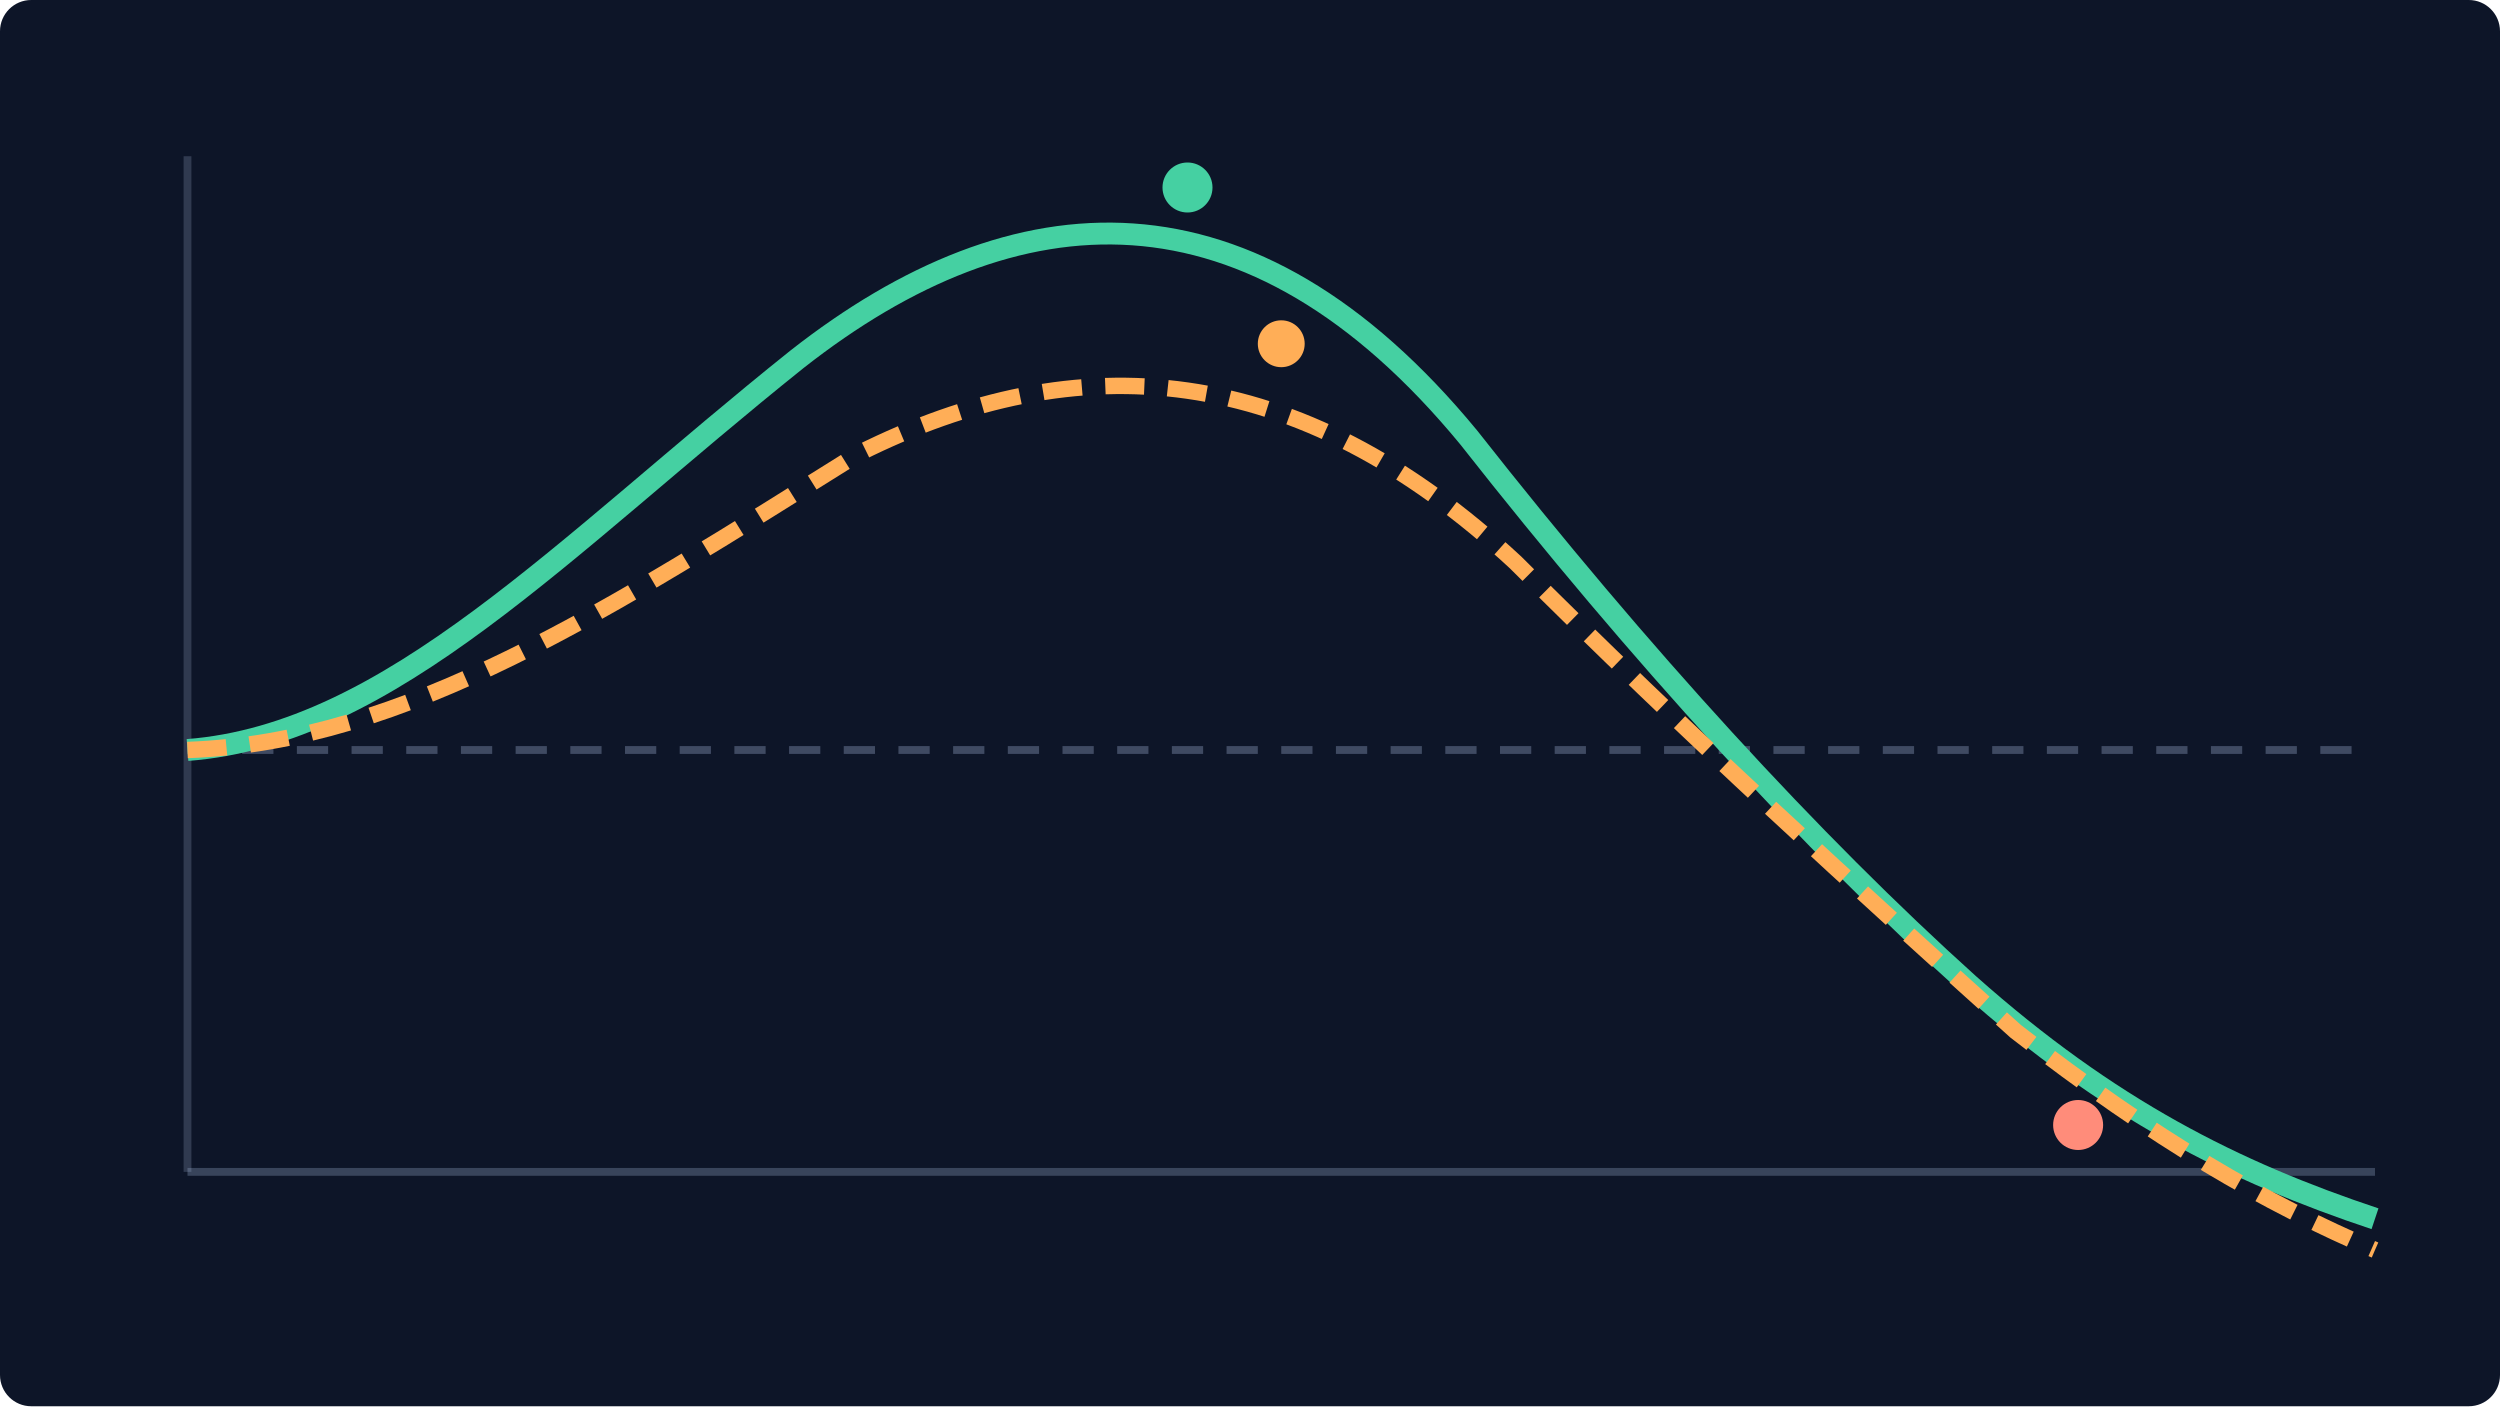
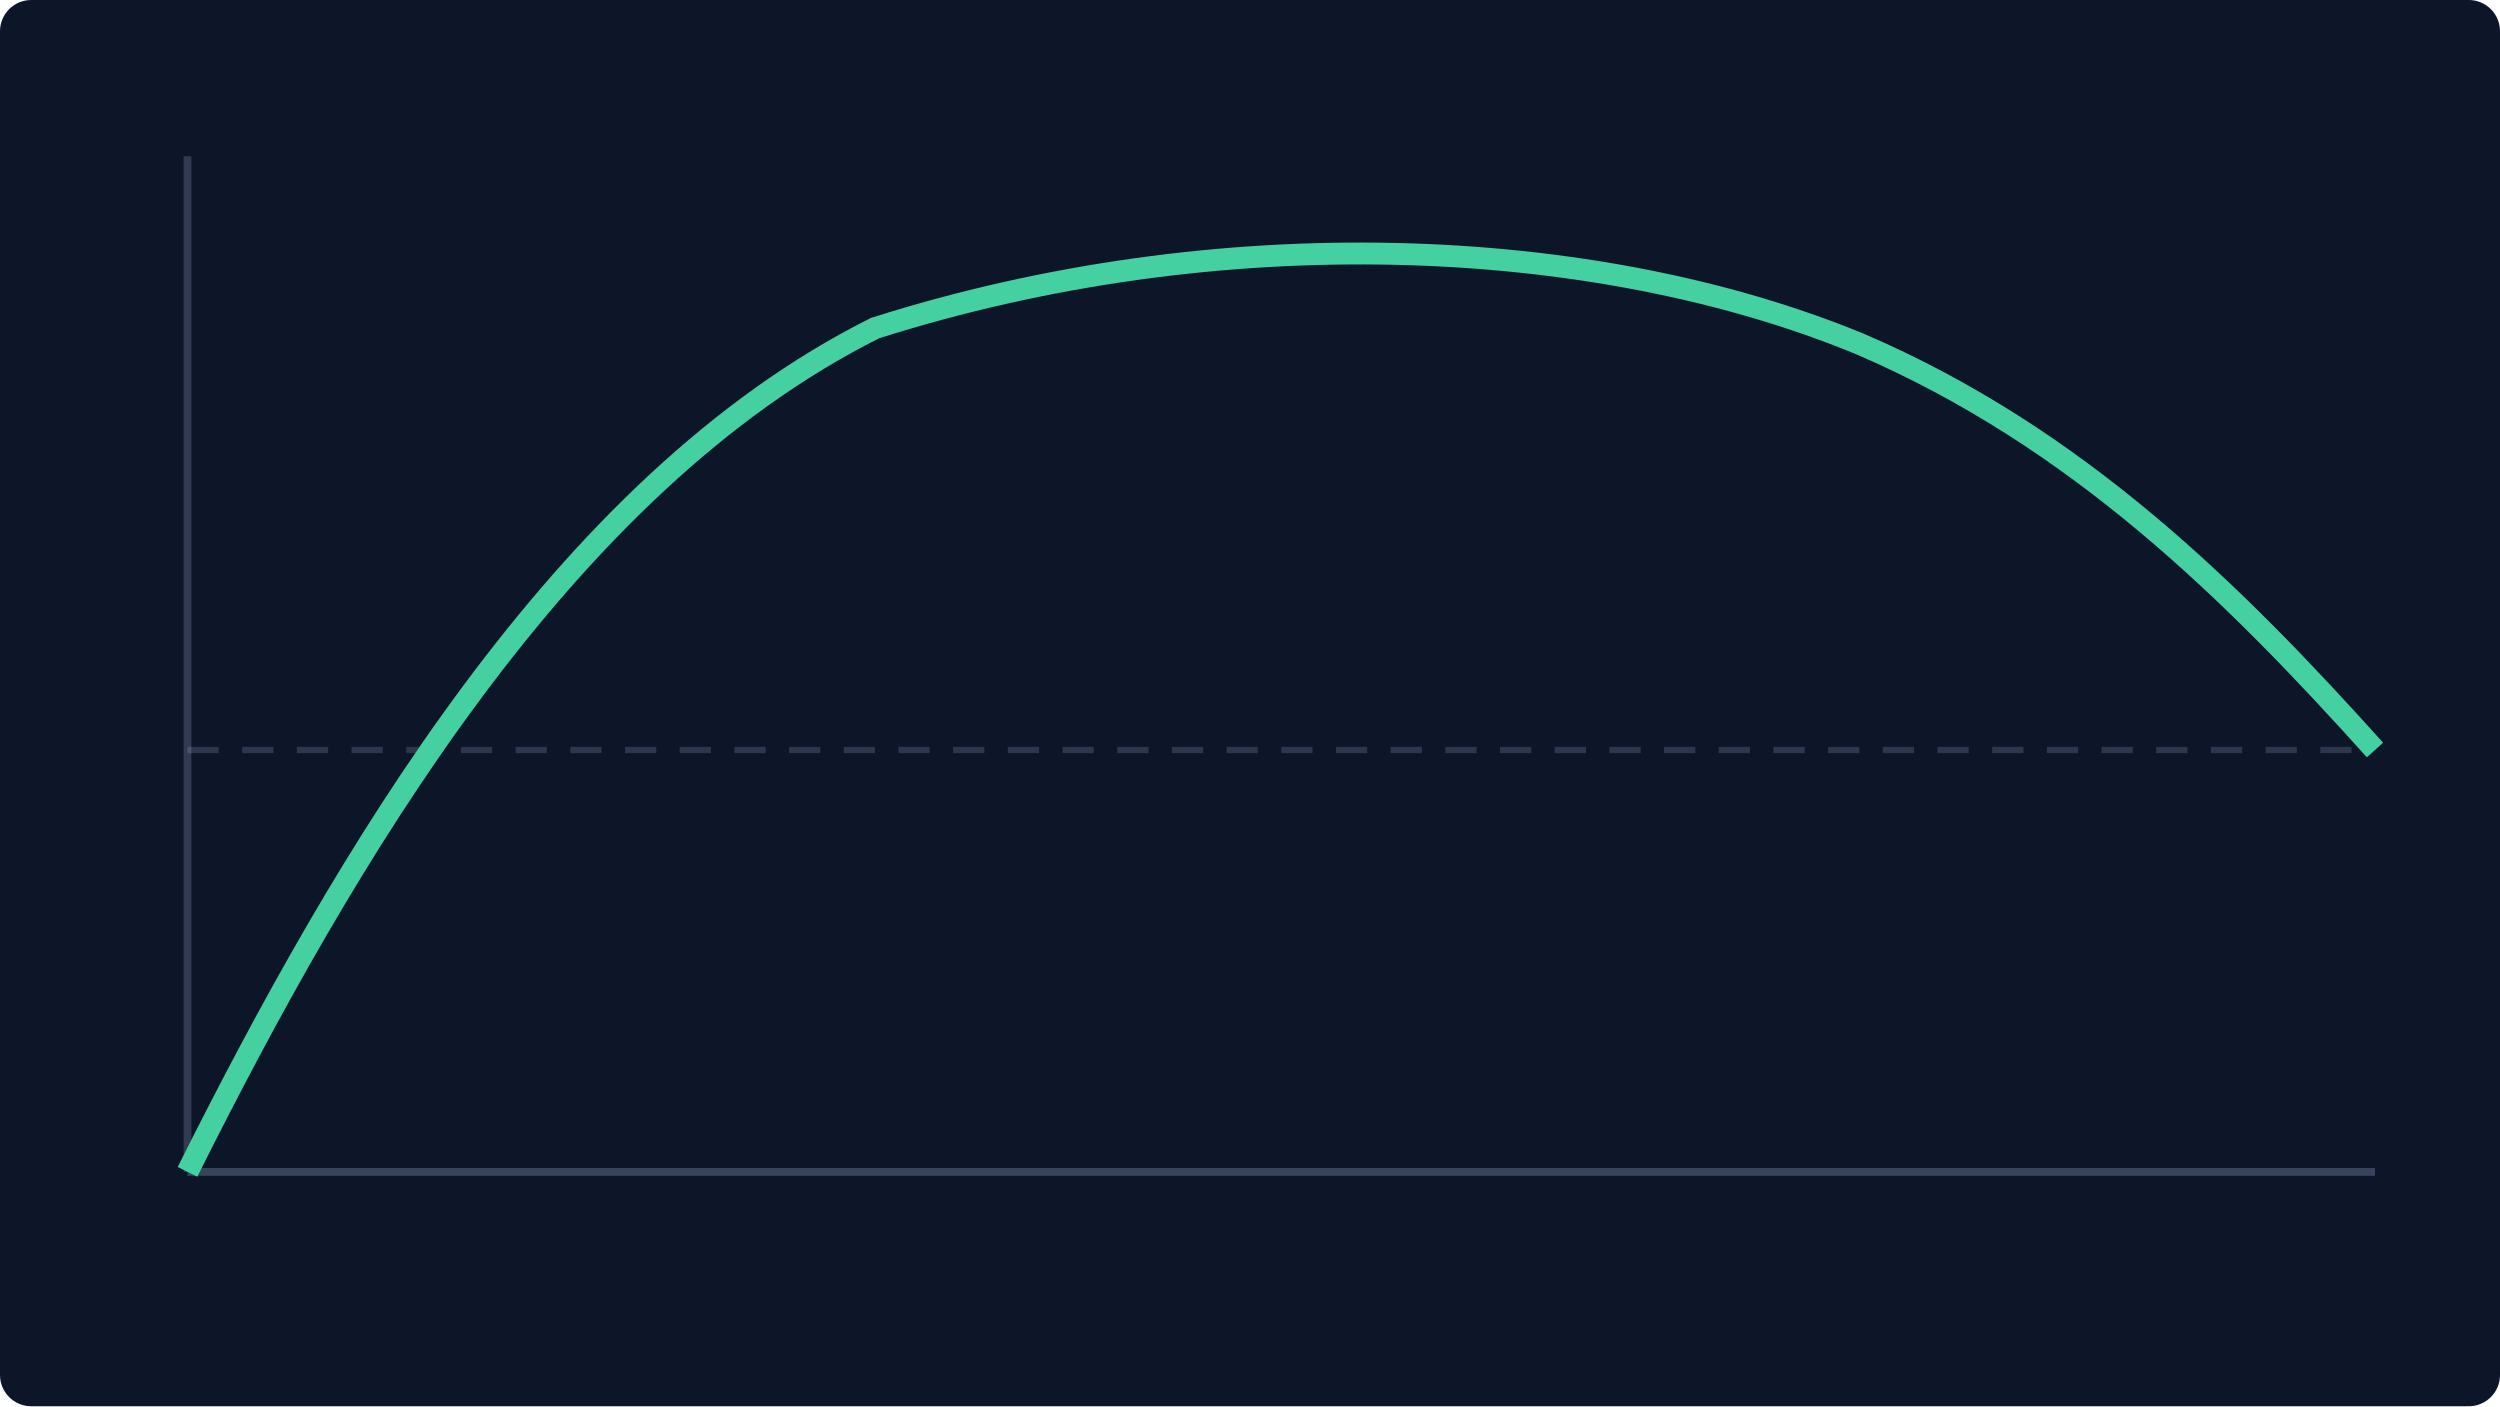
<svg xmlns="http://www.w3.org/2000/svg" width="320" height="180" viewBox="0 0 320 180" fill="none">
  <rect width="320" height="180" rx="4" fill="#0d1528" />
  <line x1="24" y1="150" x2="304" y2="150" stroke="rgba(159,176,211,.3)" stroke-width="1" />
  <line x1="24" y1="20" x2="24" y2="150" stroke="rgba(159,176,211,.24)" stroke-width="1" />
-   <line x1="24" y1="96" x2="304" y2="96" stroke="rgba(159,176,211,.34)" stroke-width="1" stroke-dasharray="4 3" />
-   <path d="M24 96 C50 94 72 70 102 46 C130 24 160 22 188 56 C210 84 232 108 252 126 C270 142 286 150 304 156" stroke="#45d0a2" stroke-width="2.8" fill="none" />
-   <path d="M24 96 C52 95 78 78 110 58 C138 44 166 46 194 72 C216 94 238 114 258 132 C276 146 290 154 304 160" stroke="#ffae57" stroke-width="2.1" fill="none" stroke-dasharray="5 3" />
-   <circle cx="152" cy="24" r="3.2" fill="#45d0a2" />
-   <circle cx="164" cy="44" r="3" fill="#ffae57" />
-   <circle cx="266" cy="144" r="3.2" fill="#ff8c7a" />
+   <line x1="24" y1="96" x2="304" y2="96" stroke="rgba(159,176,211,.22)" stroke-width="0.8" stroke-dasharray="4 3" />
+   <path d="M24 150 C44 110 72 62 112 42 C156 28 204 30 238 44 C266 56 286 76 304 96" stroke="#45d0a2" stroke-width="2.8" fill="none" />
</svg>
